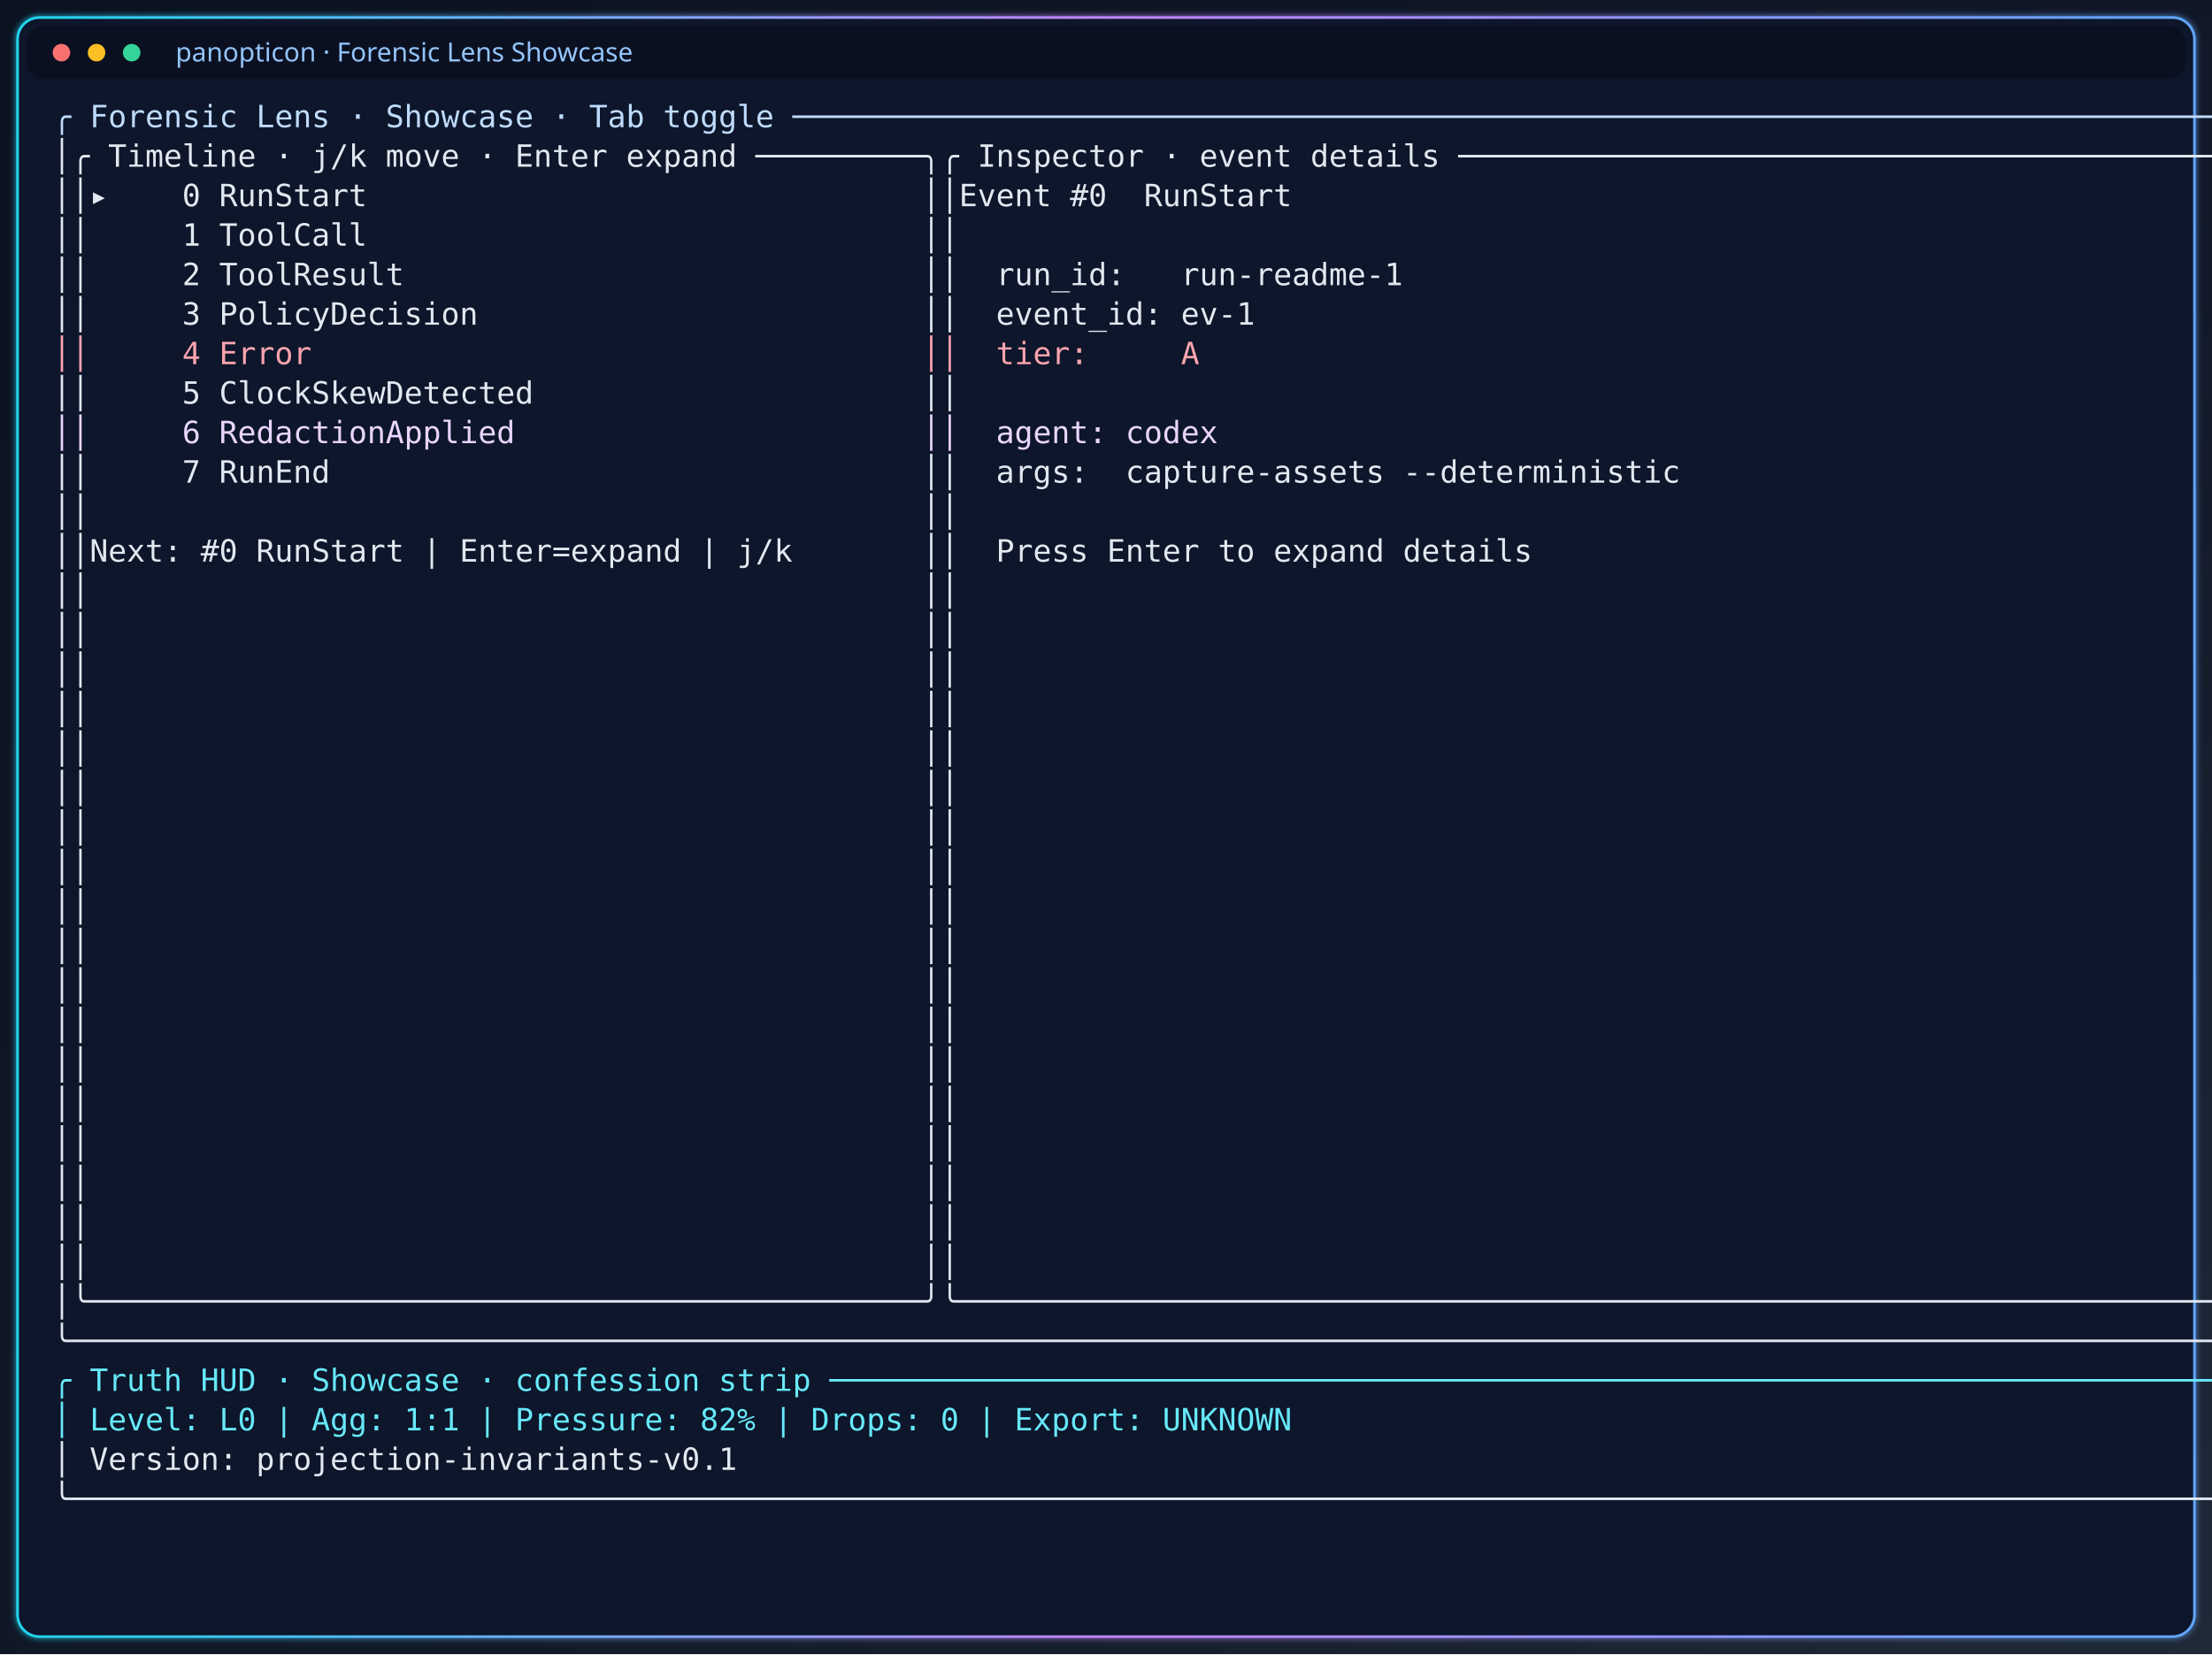
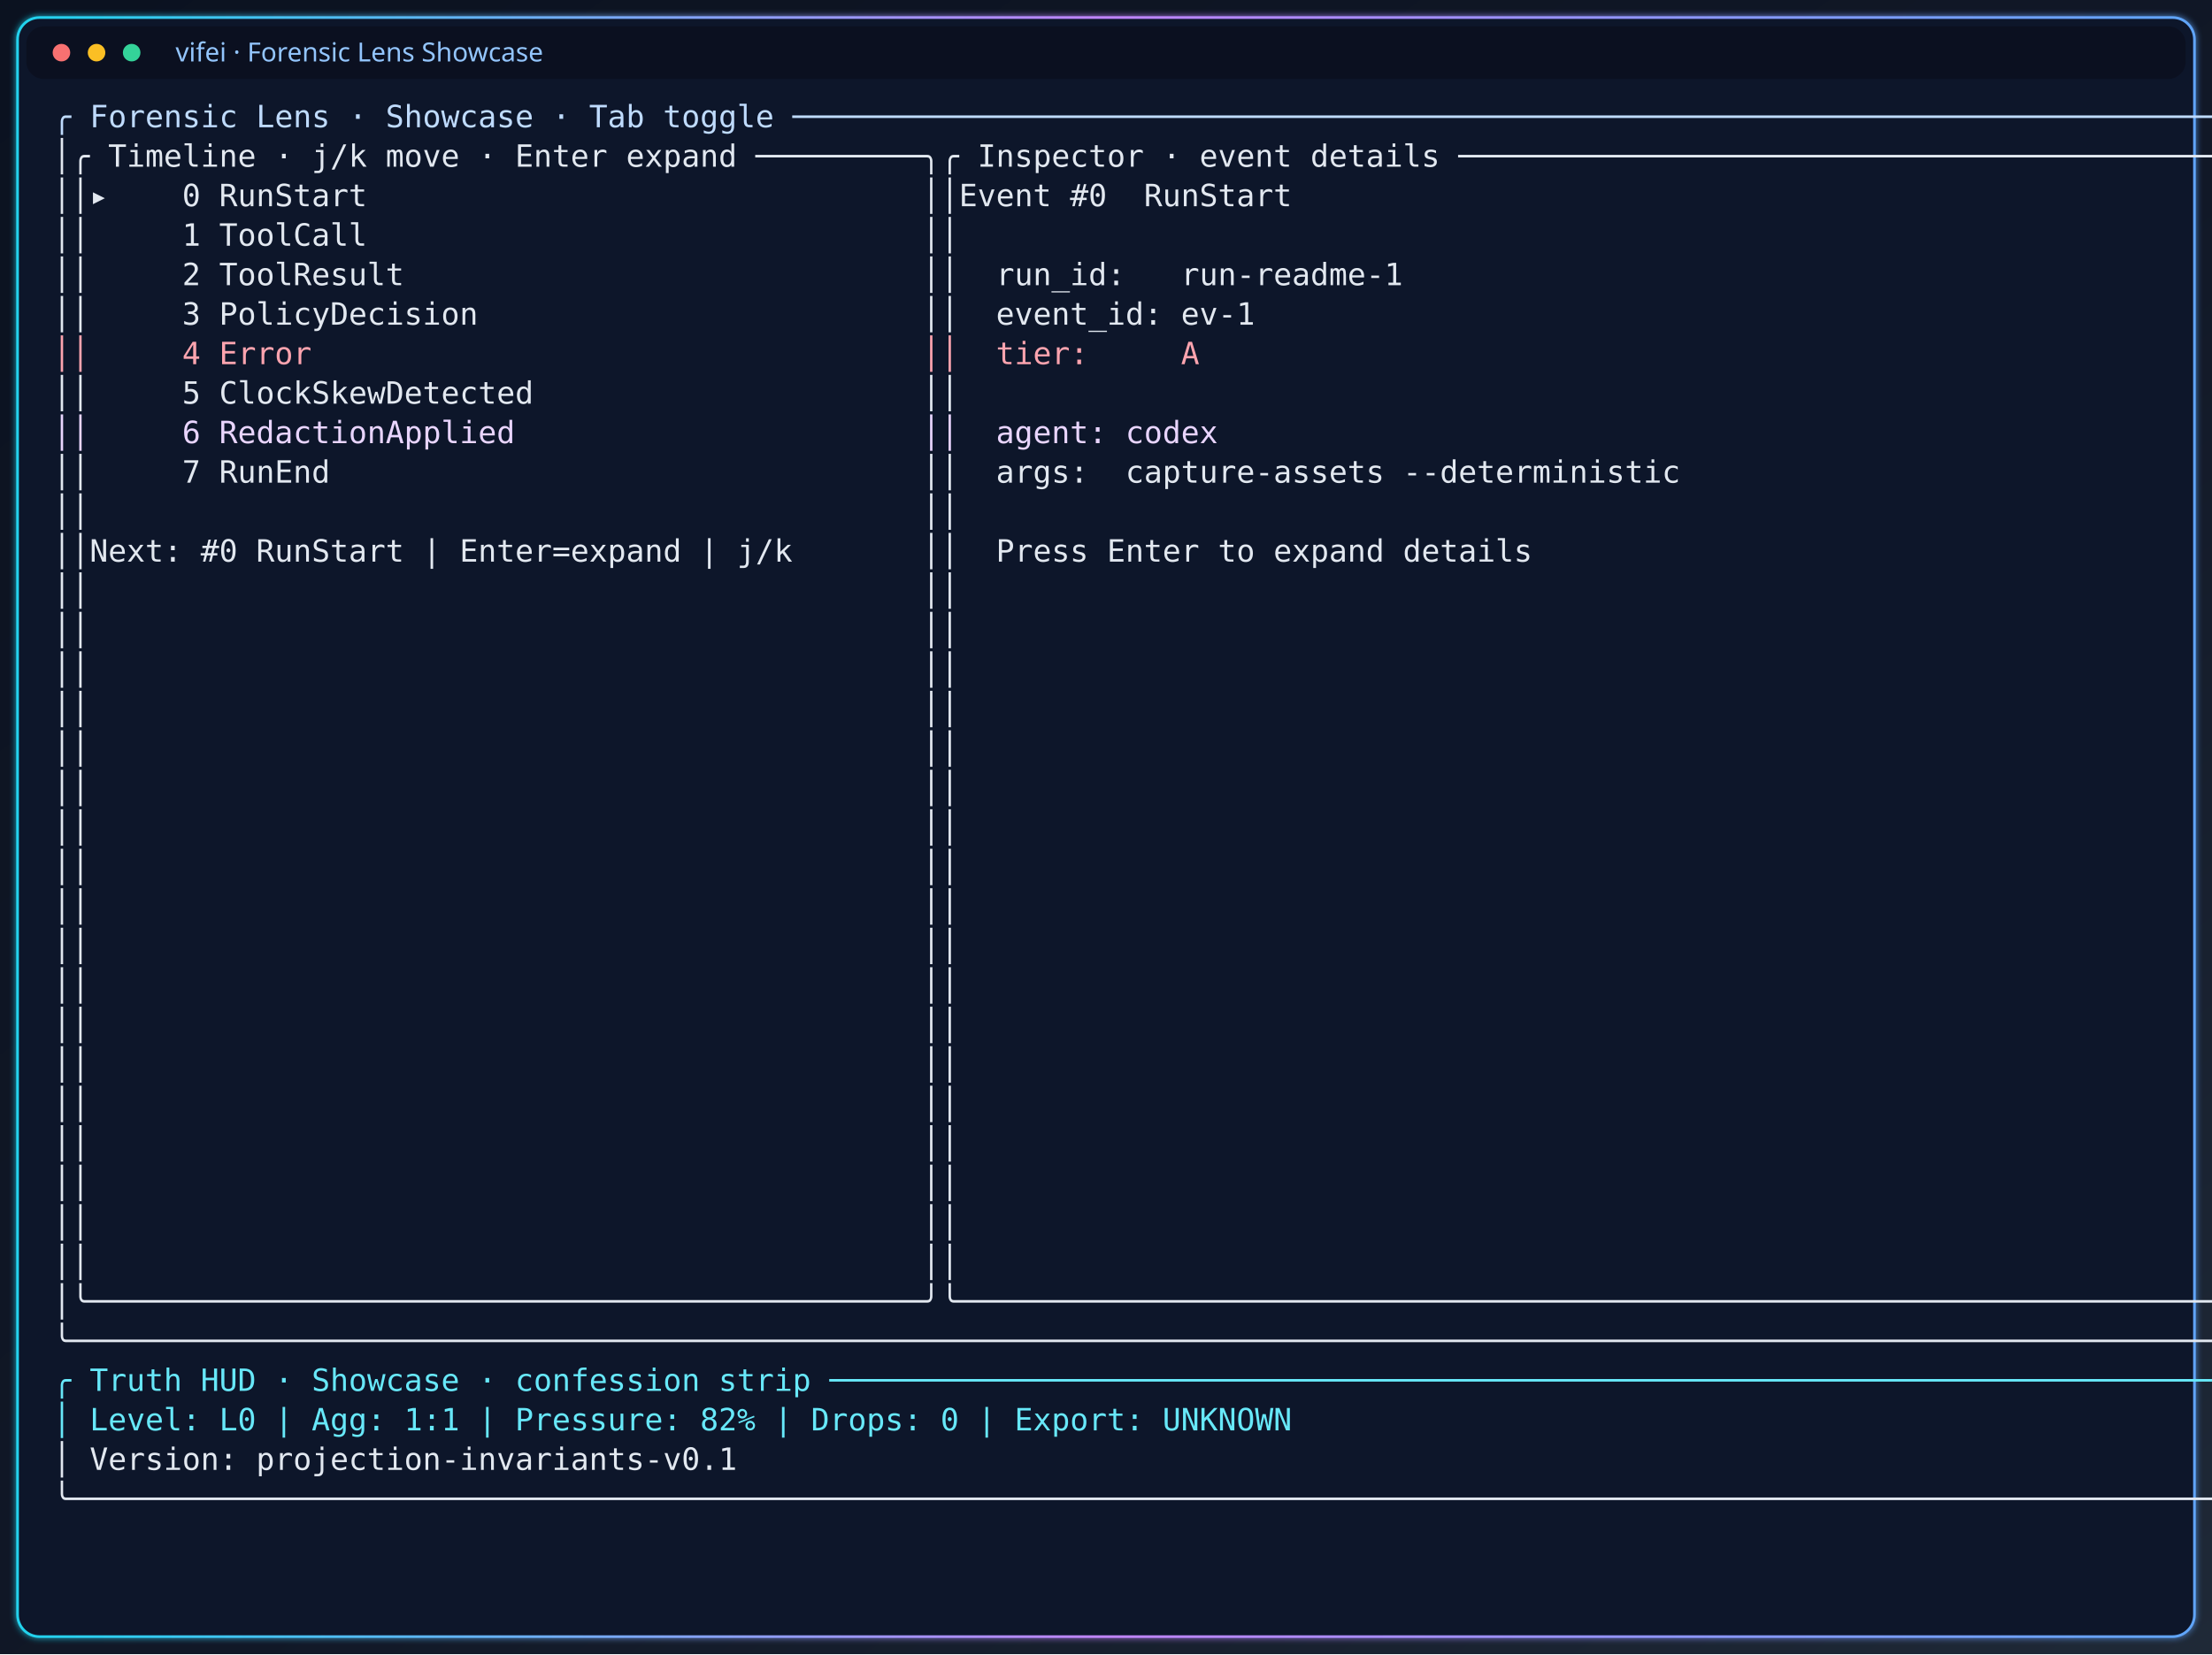
<svg xmlns="http://www.w3.org/2000/svg" width="1008" height="754" viewBox="0 0 1008 754" role="img" aria-label="Forensic Lens Showcase">
  <defs>
    <linearGradient id="bg" x1="0" y1="0" x2="1" y2="1">
      <stop offset="0%" stop-color="#0b1220" />
      <stop offset="55%" stop-color="#111827" />
      <stop offset="100%" stop-color="#1f2937" />
    </linearGradient>
    <linearGradient id="frame" x1="0" y1="0" x2="1" y2="0">
      <stop offset="0%" stop-color="#22d3ee" />
      <stop offset="50%" stop-color="#c084fc" />
      <stop offset="100%" stop-color="#60a5fa" />
    </linearGradient>
    <filter id="glow" x="-50%" y="-50%" width="200%" height="200%">
      <feGaussianBlur stdDeviation="1.6" result="blur" />
      <feMerge>
        <feMergeNode in="blur" />
        <feMergeNode in="SourceGraphic" />
      </feMerge>
    </filter>
  </defs>
  <rect x="0" y="0" width="1008" height="754" fill="url(#bg)" />
  <rect x="8" y="8" width="992" height="738" fill="#0f172a" stroke="url(#frame)" filter="url(#glow)" stroke-width="1.2" rx="10" ry="10" />
  <rect x="12" y="12" width="984" height="24" fill="#0b1020" rx="8" ry="8" />
  <circle cx="28" cy="24" r="4" fill="#f87171" />
  <circle cx="44" cy="24" r="4" fill="#fbbf24" />
  <circle cx="60" cy="24" r="4" fill="#34d399" />
-   <text x="80" y="28" fill="#93c5fd" font-size="12" font-family="ui-sans-serif, system-ui, sans-serif">panopticon · Forensic Lens Showcase</text>
+   <text x="80" y="28" fill="#93c5fd" font-size="12" font-family="ui-sans-serif, system-ui, sans-serif">vifei · Forensic Lens Showcase</text>
  <g font-family="ui-monospace, SFMono-Regular, Menlo, Consolas, monospace" font-size="14">
    <text x="24" y="58" fill="#bfdbfe" xml:space="preserve">╭ Forensic Lens · Showcase · Tab toggle ───────────────────────────────────────────────────────────────────────────────╮</text>
    <text x="24" y="76" fill="#e2e8f0" xml:space="preserve">│╭ Timeline · j/k move · Enter expand ─────────╮╭ Inspector · event details ──────────────────────────────────────────╮│</text>
    <text x="24" y="94" fill="#e2e8f0" xml:space="preserve">││▸    0 RunStart                              ││Event #0  RunStart                                                   ││</text>
    <text x="24" y="112" fill="#e2e8f0" xml:space="preserve">││     1 ToolCall                              ││                                                                     ││</text>
    <text x="24" y="130" fill="#e2e8f0" xml:space="preserve">││     2 ToolResult                            ││  run_id:   run-readme-1                                             ││</text>
    <text x="24" y="148" fill="#e2e8f0" xml:space="preserve">││     3 PolicyDecision                        ││  event_id: ev-1                                                     ││</text>
    <text x="24" y="166" fill="#fda4af" xml:space="preserve">││     4 Error                                 ││  tier:     A                                                        ││</text>
    <text x="24" y="184" fill="#e2e8f0" xml:space="preserve">││     5 ClockSkewDetected                     ││                                                                     ││</text>
    <text x="24" y="202" fill="#e9d5ff" xml:space="preserve">││     6 RedactionApplied                      ││  agent: codex                                                       ││</text>
    <text x="24" y="220" fill="#e2e8f0" xml:space="preserve">││     7 RunEnd                                ││  args:  capture-assets --deterministic                              ││</text>
    <text x="24" y="238" fill="#e2e8f0" xml:space="preserve">││                                             ││                                                                     ││</text>
    <text x="24" y="256" fill="#e2e8f0" xml:space="preserve">││Next: #0 RunStart | Enter=expand | j/k       ││  Press Enter to expand details                                      ││</text>
    <text x="24" y="274" fill="#e2e8f0" xml:space="preserve">││                                             ││                                                                     ││</text>
    <text x="24" y="292" fill="#e2e8f0" xml:space="preserve">││                                             ││                                                                     ││</text>
    <text x="24" y="310" fill="#e2e8f0" xml:space="preserve">││                                             ││                                                                     ││</text>
    <text x="24" y="328" fill="#e2e8f0" xml:space="preserve">││                                             ││                                                                     ││</text>
    <text x="24" y="346" fill="#e2e8f0" xml:space="preserve">││                                             ││                                                                     ││</text>
    <text x="24" y="364" fill="#e2e8f0" xml:space="preserve">││                                             ││                                                                     ││</text>
    <text x="24" y="382" fill="#e2e8f0" xml:space="preserve">││                                             ││                                                                     ││</text>
    <text x="24" y="400" fill="#e2e8f0" xml:space="preserve">││                                             ││                                                                     ││</text>
    <text x="24" y="418" fill="#e2e8f0" xml:space="preserve">││                                             ││                                                                     ││</text>
    <text x="24" y="436" fill="#e2e8f0" xml:space="preserve">││                                             ││                                                                     ││</text>
    <text x="24" y="454" fill="#e2e8f0" xml:space="preserve">││                                             ││                                                                     ││</text>
    <text x="24" y="472" fill="#e2e8f0" xml:space="preserve">││                                             ││                                                                     ││</text>
    <text x="24" y="490" fill="#e2e8f0" xml:space="preserve">││                                             ││                                                                     ││</text>
    <text x="24" y="508" fill="#e2e8f0" xml:space="preserve">││                                             ││                                                                     ││</text>
    <text x="24" y="526" fill="#e2e8f0" xml:space="preserve">││                                             ││                                                                     ││</text>
    <text x="24" y="544" fill="#e2e8f0" xml:space="preserve">││                                             ││                                                                     ││</text>
    <text x="24" y="562" fill="#e2e8f0" xml:space="preserve">││                                             ││                                                                     ││</text>
    <text x="24" y="580" fill="#e2e8f0" xml:space="preserve">││                                             ││                                                                     ││</text>
    <text x="24" y="598" fill="#e2e8f0" xml:space="preserve">│╰─────────────────────────────────────────────╯╰─────────────────────────────────────────────────────────────────────╯│</text>
    <text x="24" y="616" fill="#e2e8f0" xml:space="preserve">╰──────────────────────────────────────────────────────────────────────────────────────────────────────────────────────╯</text>
    <text x="24" y="634" fill="#67e8f9" xml:space="preserve">╭ Truth HUD · Showcase · confession strip ─────────────────────────────────────────────────────────────────────────────╮</text>
    <text x="24" y="652" fill="#67e8f9" xml:space="preserve">│ Level: L0 | Agg: 1:1 | Pressure: 82% | Drops: 0 | Export: UNKNOWN                                                    │</text>
    <text x="24" y="670" fill="#e2e8f0" xml:space="preserve">│ Version: projection-invariants-v0.1                                                                                  │</text>
    <text x="24" y="688" fill="#e2e8f0" xml:space="preserve">╰──────────────────────────────────────────────────────────────────────────────────────────────────────────────────────╯</text>
  </g>
</svg>
